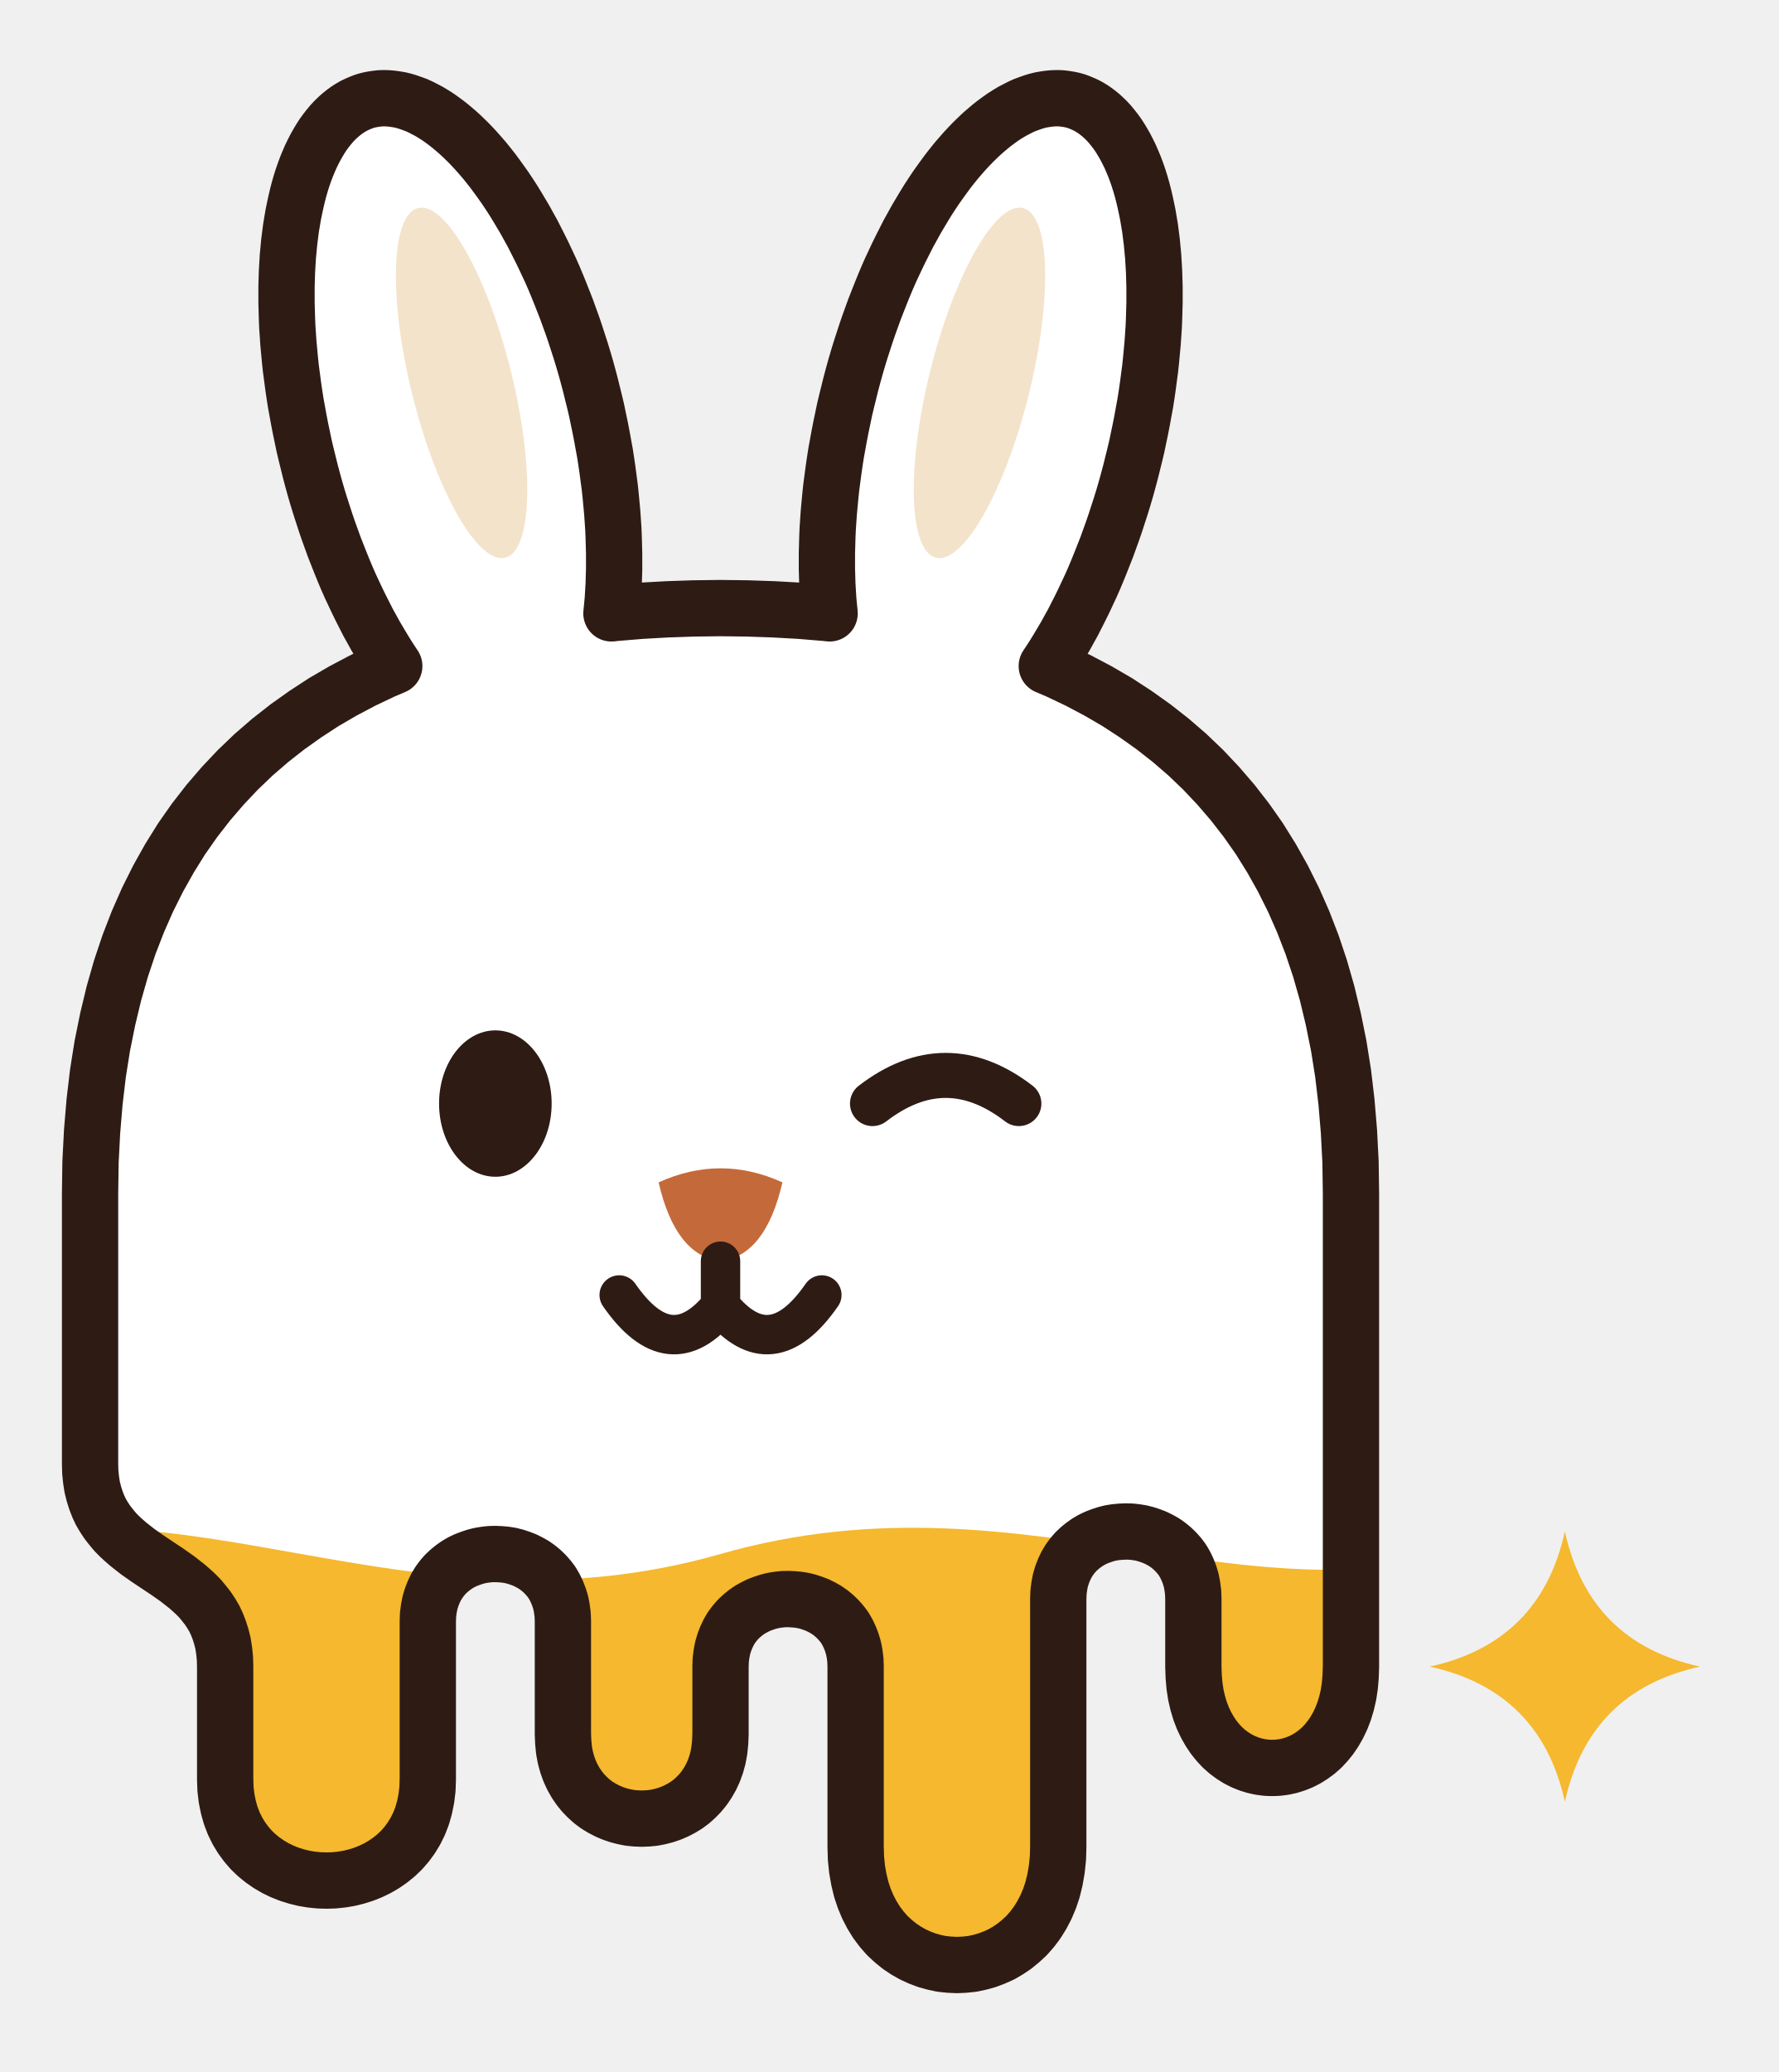
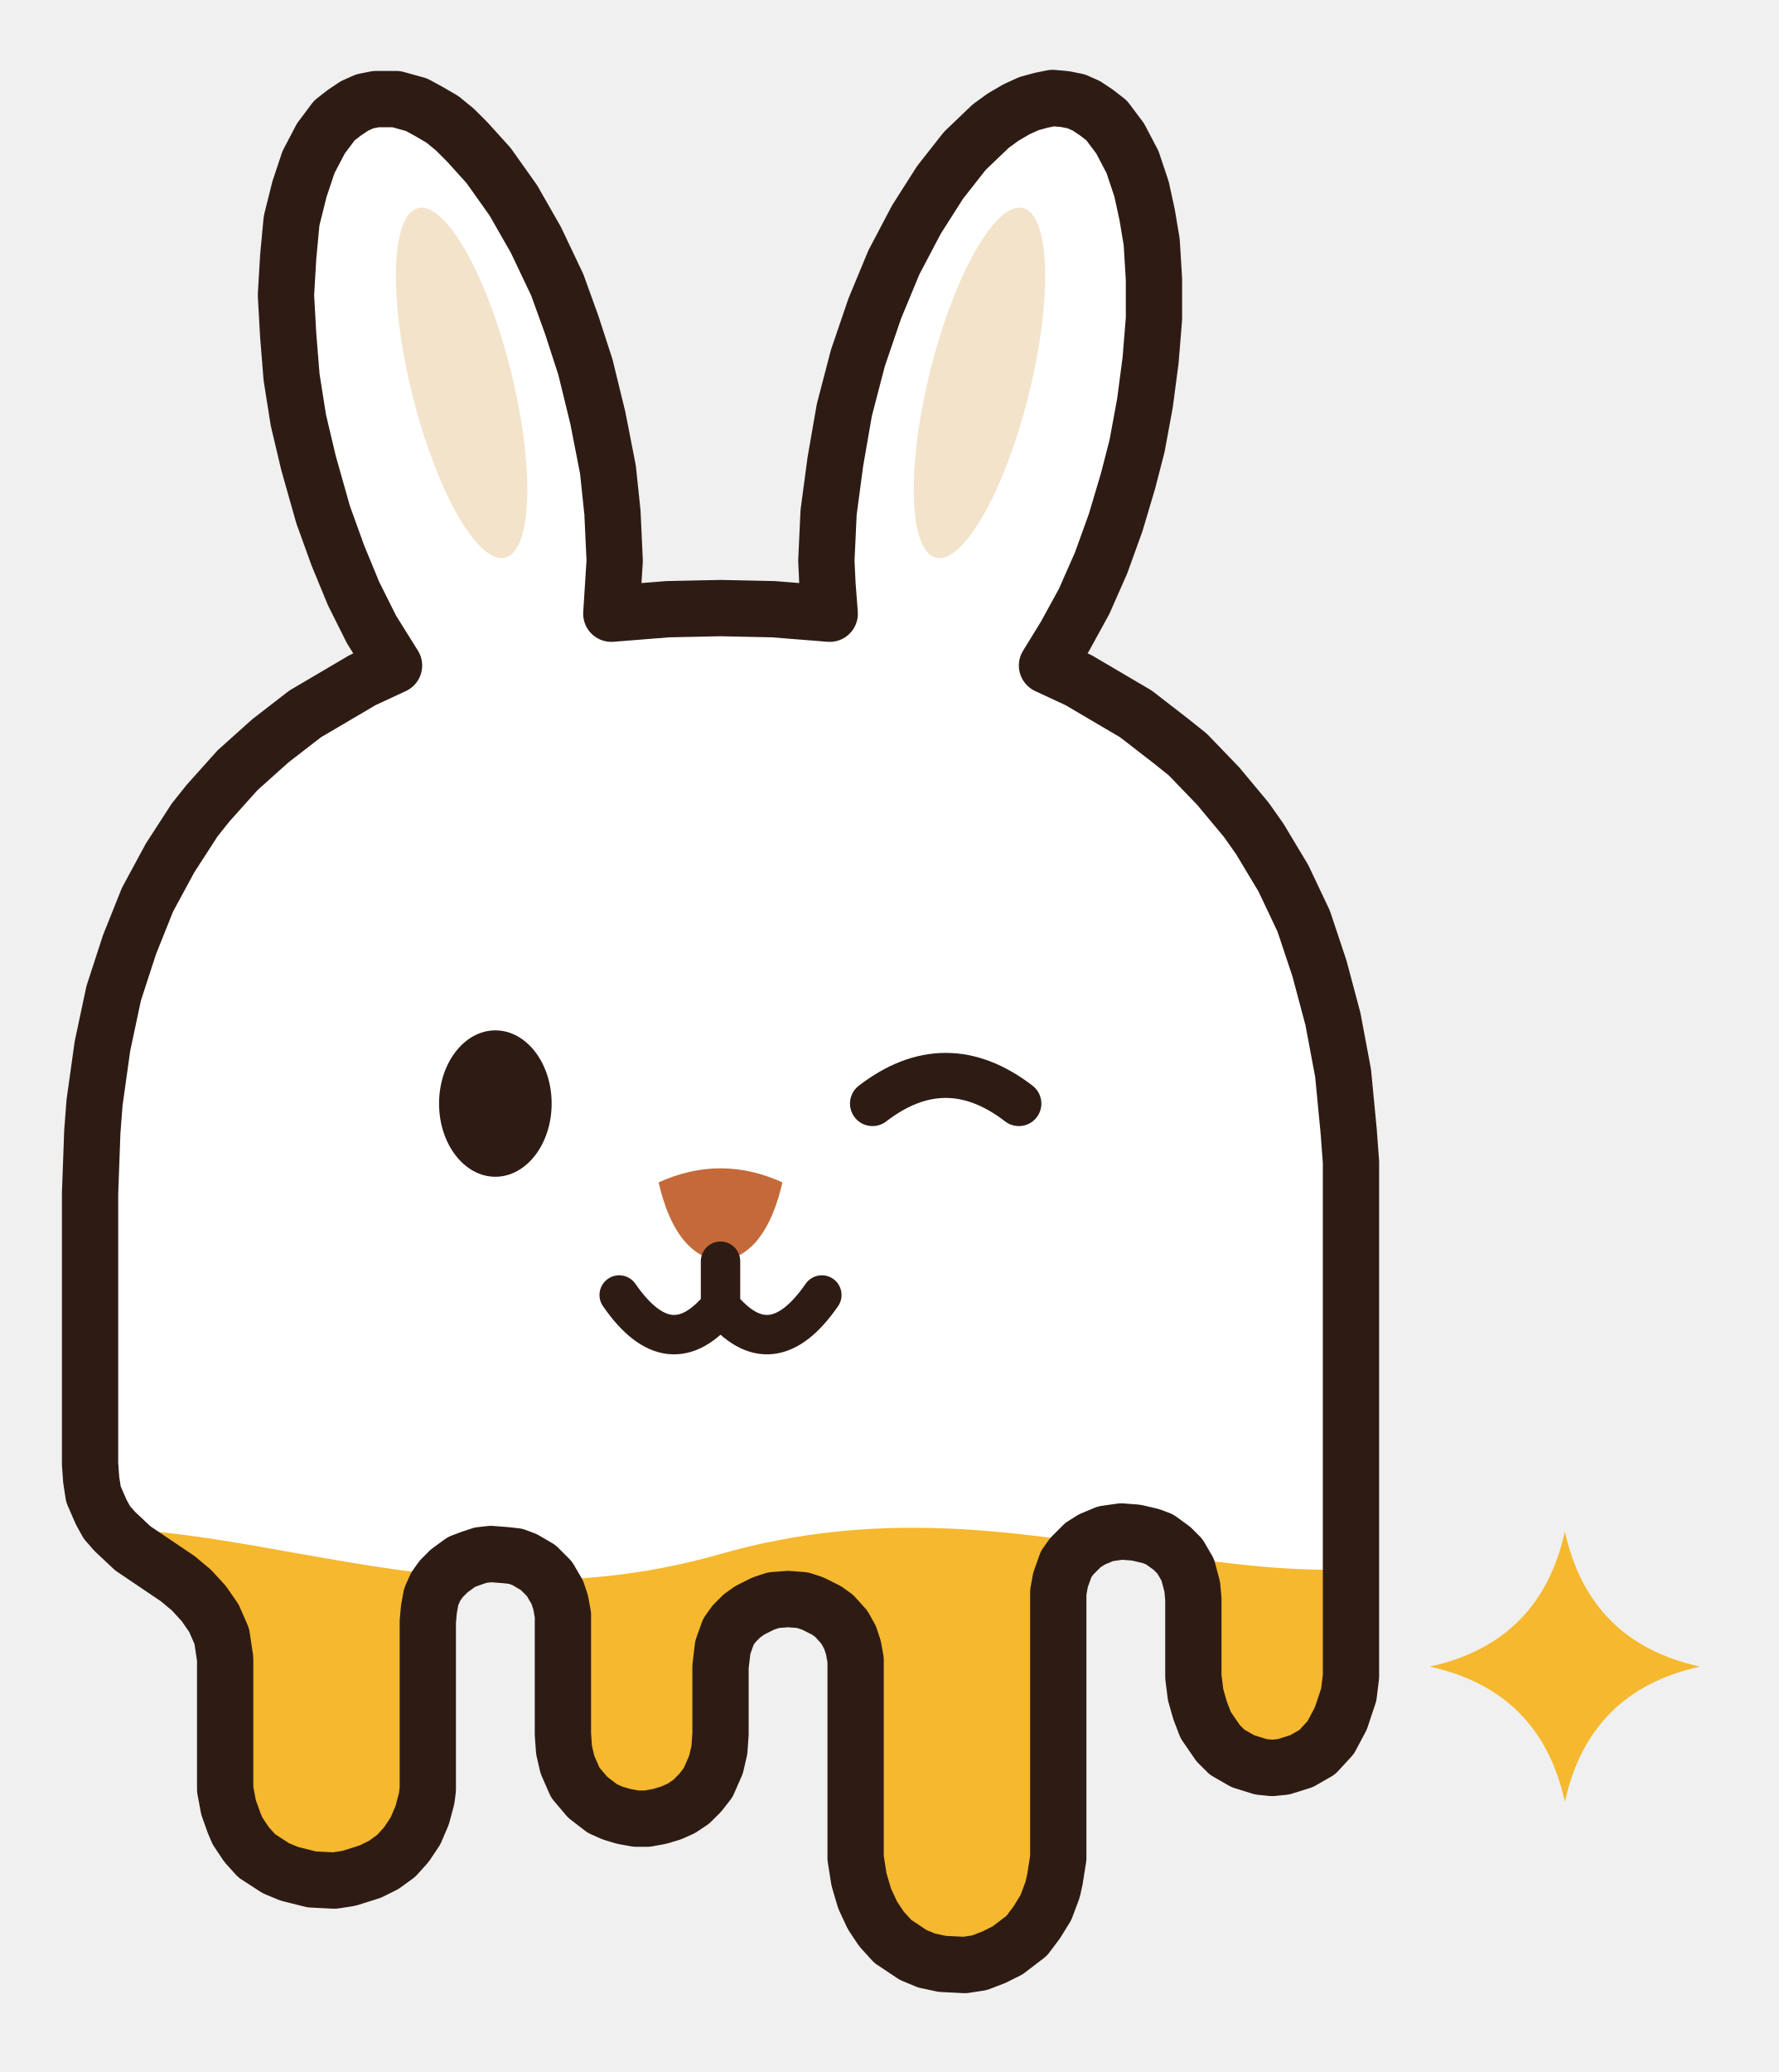
- <svg xmlns="http://www.w3.org/2000/svg" viewBox="36 2 158 184" width="158" height="184">
+ <svg xmlns="http://www.w3.org/2000/svg" xmlns:xlink="http://www.w3.org/1999/xlink" viewBox="36 2 158 184" width="158" height="184">
  <defs>
    <clipPath id="bcewink">
      <path d="M44 108 C44 70 68 56 100 56 C132 56 156 70 156 108 L156 150 C156 162 142 162 142 150 L142 144 C142 136 130 136 130 144 L130 166 C130 180 112 180 112 166 L112 150 C112 142 100 142 100 150 L100 156 C100 166 86 166 86 156 L86 146 C86 138 74 138 74 146 L74 160 C74 172 56 172 56 160 L56 150 C56 140 44 142 44 132 Z" />
    </clipPath>
+     <path id="uewink" d="M90.3 56.5 L90.6 51.8 L90.4 47.5 L90.0 43.7 L89.1 39.1 L88.0 34.6 L86.8 30.9 L85.5 27.3 L83.6 23.3 L81.6 19.8 L79.4 16.7 L77.5 14.6 L76.4 13.5 L75.3 12.6 L74.1 11.9 L73.0 11.3 L71.2 10.8 L69.4 10.8 L68.4 11.0 L67.5 11.4 L66.6 12.0 L65.7 12.7 L64.5 14.3 L63.4 16.4 L62.6 18.8 L61.9 21.6 L61.6 24.8 L61.4 28.2 L61.6 31.8 L61.9 35.5 L62.5 39.3 L63.4 43.1 L64.7 47.7 L66.0 51.3 L67.4 54.7 L69.0 57.9 L71.0 61.1 L68.2 62.4 L66.5 63.4 L63.1 65.4 L60.0 67.8 L57.1 70.4 L54.5 73.3 L53.3 74.8 L51.1 78.2 L49.1 81.9 L47.5 85.9 L46.1 90.2 L45.1 94.9 L44.4 99.9 L44.2 102.5 L44.0 108.0 L44.0 132.0 L44.1 133.4 L44.3 134.7 L45.0 136.3 L45.5 137.2 L46.2 138.0 L47.8 139.5 L51.8 142.2 L53.0 143.2 L54.1 144.4 L55.0 145.7 L55.7 147.3 L56.0 149.3 L56.0 160.0 L56.0 160.9 L56.3 162.5 L56.8 163.9 L57.1 164.6 L57.9 165.8 L58.8 166.8 L60.5 167.9 L61.7 168.4 L63.7 168.9 L65.7 169.0 L67.0 168.8 L68.9 168.2 L70.1 167.6 L71.2 166.8 L72.1 165.8 L72.9 164.6 L73.5 163.2 L73.9 161.7 L74.0 160.9 L74.0 146.0 L74.1 144.9 L74.3 143.8 L74.7 142.9 L75.2 142.2 L75.9 141.5 L77.0 140.7 L77.8 140.4 L78.7 140.1 L79.6 140.0 L80.9 140.1 L81.8 140.2 L82.6 140.5 L83.8 141.2 L84.8 142.2 L85.5 143.4 L85.8 144.3 L86.0 145.4 L86.0 156.0 L86.1 157.4 L86.4 158.7 L87.1 160.3 L88.2 161.6 L89.5 162.6 L90.4 163.0 L91.4 163.3 L92.5 163.5 L93.5 163.5 L94.6 163.3 L95.6 163.0 L96.5 162.6 L97.4 162.0 L98.2 161.2 L98.9 160.3 L99.6 158.7 L99.9 157.4 L100.0 156.0 L100.0 150.0 L100.2 148.3 L100.7 146.9 L101.2 146.2 L101.9 145.5 L102.6 145.0 L103.8 144.4 L104.7 144.1 L106.0 144.0 L107.3 144.1 L108.2 144.4 L109.4 145.0 L110.1 145.5 L111.0 146.5 L111.5 147.4 L111.8 148.3 L112.0 149.4 L112.0 167.0 L112.3 168.9 L112.8 170.6 L113.5 172.1 L114.3 173.3 L115.3 174.4 L117.1 175.6 L118.3 176.1 L119.7 176.4 L121.7 176.5 L123.0 176.3 L124.3 175.8 L125.5 175.2 L127.2 173.9 L128.1 172.7 L128.9 171.4 L129.5 169.8 L129.7 168.9 L130.0 167.0 L130.0 166.0 L130.0 143.4 L130.2 142.3 L130.7 140.9 L131.2 140.2 L132.2 139.2 L133.0 138.7 L134.2 138.2 L135.6 138.0 L136.9 138.1 L138.2 138.4 L139.0 138.7 L140.1 139.5 L140.8 140.2 L141.5 141.4 L141.9 142.9 L142.0 144.0 L142.0 150.9 L142.2 152.5 L142.6 153.9 L143.1 155.2 L144.2 156.8 L145.0 157.6 L146.4 158.4 L148.0 158.9 L149.0 159.0 L150.0 158.9 L151.6 158.4 L153.0 157.6 L154.2 156.3 L155.1 154.6 L155.8 152.5 L156.0 150.9 L156.0 105.2 L155.8 102.5 L155.3 97.3 L154.4 92.5 L153.2 88.0 L151.8 83.8 L150.0 80.0 L147.9 76.5 L146.7 74.8 L144.2 71.8 L141.5 69.0 L140.0 67.8 L136.9 65.4 L133.5 63.4 L131.8 62.4 L129.0 61.1 L130.6 58.5 L132.3 55.4 L133.8 52.0 L135.1 48.4 L136.2 44.7 L137.0 41.6 L137.7 37.8 L138.2 34.0 L138.5 30.3 L138.5 26.8 L138.3 23.5 L137.9 21.1 L137.4 18.8 L136.6 16.4 L135.5 14.3 L134.3 12.7 L133.4 12.0 L132.5 11.4 L131.6 11.0 L130.6 10.8 L129.5 10.7 L128.5 10.9 L127.4 11.2 L126.3 11.7 L125.1 12.4 L124.0 13.2 L121.7 15.4 L119.5 18.2 L117.4 21.5 L115.4 25.3 L113.7 29.4 L112.2 33.8 L111.0 38.4 L110.2 43.0 L109.6 47.5 L109.4 51.8 L109.5 53.9 L109.7 56.5 L104.7 56.1 L100.0 56.0 L95.3 56.1Z" />
  </defs>
-   <path d="M90.37 55.87 L90.43 55.23 L90.47 54.57 L90.51 53.90 L90.53 53.22 L90.55 52.53 L90.55 51.83 L90.55 51.13 L90.53 50.41 L90.51 49.69 L90.48 48.97 L90.43 48.23 L90.38 47.50 L90.31 46.75 L90.24 46.00 L90.16 45.25 L90.06 44.50 L89.96 43.74 L89.85 42.98 L89.73 42.21 L89.59 41.45 L89.45 40.68 L89.30 39.91 L89.14 39.15 L88.98 38.38 L88.80 37.62 L88.61 36.86 L88.42 36.09 L88.22 35.34 L88.01 34.58 L87.79 33.83 L87.56 33.08 L87.32 32.34 L87.08 31.60 L86.83 30.87 L86.57 30.15 L86.31 29.43 L86.03 28.72 L85.75 28.01 L85.47 27.32 L85.18 26.63 L84.88 25.95 L84.57 25.29 L84.26 24.63 L83.94 23.98 L83.62 23.35 L83.30 22.72 L82.96 22.11 L82.63 21.51 L82.28 20.92 L81.94 20.35 L81.59 19.78 L81.24 19.24 L80.88 18.70 L80.52 18.19 L80.15 17.68 L79.79 17.19 L79.42 16.72 L79.05 16.26 L78.67 15.82 L78.30 15.40 L77.92 14.99 L77.54 14.60 L77.16 14.23 L76.78 13.87 L76.40 13.54 L76.02 13.22 L75.64 12.92 L75.26 12.64 L74.88 12.37 L74.50 12.13 L74.12 11.90 L73.74 11.70 L73.37 11.51 L73.00 11.34 L72.62 11.20 L72.25 11.07 L71.89 10.96 L71.52 10.87 L71.16 10.81 L70.80 10.76 L70.45 10.73 L70.10 10.72 L69.75 10.73 L69.41 10.77 L69.08 10.82 L68.74 10.89 L68.41 10.98 L68.09 11.10 L67.78 11.23 L67.46 11.38 L67.16 11.55 L66.86 11.74 L66.57 11.95 L66.28 12.18 L66.00 12.43 L65.72 12.70 L65.46 12.98 L65.20 13.29 L64.95 13.61 L64.70 13.95 L64.47 14.31 L64.24 14.69 L64.02 15.08 L63.81 15.49 L63.60 15.92 L63.41 16.36 L63.22 16.82 L63.04 17.30 L62.87 17.79 L62.71 18.30 L62.56 18.82 L62.42 19.36 L62.29 19.91 L62.17 20.47 L62.05 21.05 L61.95 21.64 L61.85 22.24 L61.77 22.86 L61.69 23.49 L61.63 24.13 L61.57 24.77 L61.53 25.43 L61.49 26.10 L61.47 26.78 L61.45 27.47 L61.45 28.17 L61.45 28.87 L61.47 29.59 L61.49 30.31 L61.52 31.03 L61.57 31.77 L61.62 32.50 L61.69 33.25 L61.76 34.00 L61.84 34.75 L61.94 35.50 L62.04 36.26 L62.15 37.02 L62.27 37.79 L62.41 38.55 L62.55 39.32 L62.70 40.09 L62.86 40.85 L63.02 41.62 L63.20 42.38 L63.39 43.14 L63.58 43.91 L63.78 44.66 L63.99 45.42 L64.21 46.17 L64.44 46.92 L64.68 47.66 L64.92 48.40 L65.17 49.13 L65.43 49.85 L65.69 50.57 L65.97 51.28 L66.25 51.99 L66.53 52.68 L66.82 53.37 L67.12 54.05 L67.43 54.71 L67.74 55.37 L68.06 56.02 L68.38 56.65 L68.70 57.28 L69.04 57.89 L69.37 58.49 L69.72 59.08 L70.06 59.65 L70.41 60.22 L70.76 60.76 L71.02 61.15 L70.03 61.57 L68.22 62.43 L66.46 63.36 L64.76 64.35 L63.12 65.42 L61.53 66.55 L60.00 67.75 L58.53 69.02 L57.12 70.37 L55.78 71.79 L54.50 73.28 L53.28 74.85 L52.13 76.49 L51.06 78.21 L50.05 80.01 L49.11 81.89 L48.25 83.84 L47.46 85.88 L46.75 88.00 L46.12 90.20 L45.57 92.49 L45.09 94.86 L44.70 97.31 L44.40 99.85 L44.18 102.48 L44.04 105.19 L44.00 108.00 L44.00 132.00 L44.02 132.73 L44.09 133.41 L44.19 134.06 L44.34 134.66 L44.52 135.23 L44.73 135.77 L44.97 136.28 L45.25 136.75 L45.55 137.20 L45.88 137.62 L46.22 138.03 L46.59 138.41 L46.98 138.77 L47.38 139.12 L47.80 139.45 L48.22 139.78 L48.66 140.09 L49.10 140.40 L49.55 140.70 L50.00 141.00 L50.45 141.30 L50.90 141.60 L51.34 141.91 L51.78 142.22 L52.20 142.55 L52.62 142.88 L53.02 143.23 L53.41 143.59 L53.78 143.97 L54.12 144.38 L54.45 144.80 L54.75 145.25 L55.03 145.72 L55.27 146.23 L55.48 146.77 L55.66 147.34 L55.81 147.94 L55.91 148.59 L55.98 149.27 L56.00 150.00 L56.00 160.00 L56.03 160.88 L56.13 161.71 L56.29 162.50 L56.50 163.24 L56.77 163.94 L57.09 164.59 L57.46 165.20 L57.87 165.76 L58.32 166.28 L58.81 166.75 L59.34 167.18 L59.89 167.56 L60.47 167.90 L61.07 168.19 L61.70 168.44 L62.34 168.64 L62.99 168.80 L63.65 168.91 L64.33 168.98 L65.00 169.00 L65.67 168.98 L66.35 168.91 L67.01 168.80 L67.66 168.64 L68.30 168.44 L68.93 168.19 L69.53 167.90 L70.11 167.56 L70.66 167.18 L71.19 166.75 L71.68 166.28 L72.13 165.76 L72.54 165.20 L72.91 164.59 L73.23 163.94 L73.50 163.24 L73.71 162.50 L73.87 161.71 L73.97 160.88 L74.00 160.00 L74.00 146.00 L74.02 145.41 L74.09 144.86 L74.19 144.34 L74.34 143.84 L74.52 143.38 L74.73 142.94 L74.97 142.54 L75.25 142.16 L75.55 141.81 L75.88 141.50 L76.22 141.22 L76.59 140.96 L76.98 140.73 L77.38 140.54 L77.80 140.38 L78.22 140.24 L78.66 140.13 L79.10 140.06 L79.55 140.01 L80.00 140.00 L80.45 140.02 L80.90 140.06 L81.34 140.13 L81.78 140.24 L82.20 140.38 L82.62 140.54 L83.02 140.74 L83.41 140.96 L83.78 141.22 L84.12 141.50 L84.45 141.82 L84.75 142.16 L85.03 142.53 L85.27 142.94 L85.48 143.38 L85.66 143.84 L85.81 144.33 L85.91 144.86 L85.98 145.41 L86.00 146.00 L86.00 156.00 L86.03 156.73 L86.10 157.43 L86.22 158.08 L86.39 158.70 L86.60 159.28 L86.85 159.82 L87.14 160.33 L87.46 160.80 L87.81 161.23 L88.19 161.62 L88.59 161.98 L89.02 162.30 L89.48 162.58 L89.94 162.82 L90.43 163.03 L90.93 163.20 L91.44 163.33 L91.95 163.43 L92.48 163.48 L93.00 163.50 L93.52 163.48 L94.05 163.43 L94.56 163.33 L95.07 163.20 L95.57 163.03 L96.06 162.82 L96.52 162.58 L96.98 162.30 L97.41 161.98 L97.81 161.62 L98.19 161.23 L98.54 160.80 L98.86 160.33 L99.15 159.82 L99.40 159.28 L99.61 158.70 L99.78 158.08 L99.90 157.42 L99.97 156.73 L100.00 156.00 L100.00 150.00 L100.02 149.41 L100.09 148.86 L100.19 148.34 L100.34 147.84 L100.52 147.38 L100.73 146.94 L100.97 146.53 L101.25 146.16 L101.55 145.81 L101.88 145.50 L102.22 145.22 L102.59 144.96 L102.98 144.74 L103.38 144.54 L103.80 144.38 L104.22 144.24 L104.66 144.13 L105.10 144.06 L105.55 144.01 L106.00 144.00 L106.45 144.02 L106.90 144.06 L107.34 144.13 L107.78 144.24 L108.20 144.38 L108.62 144.54 L109.02 144.74 L109.41 144.96 L109.78 145.22 L110.12 145.50 L110.45 145.82 L110.75 146.16 L111.03 146.53 L111.27 146.94 L111.48 147.38 L111.66 147.84 L111.81 148.34 L111.91 148.86 L111.98 149.41 L112.00 150.00 L112.00 166.00 L112.03 167.02 L112.13 168.00 L112.29 168.91 L112.50 169.78 L112.77 170.59 L113.09 171.35 L113.46 172.06 L113.87 172.72 L114.32 173.32 L114.81 173.88 L115.34 174.37 L115.89 174.82 L116.47 175.21 L117.07 175.55 L117.70 175.84 L118.34 176.08 L118.99 176.26 L119.65 176.40 L120.33 176.47 L121.00 176.50 L121.67 176.47 L122.35 176.40 L123.01 176.26 L123.66 176.08 L124.30 175.84 L124.93 175.56 L125.53 175.21 L126.11 174.82 L126.66 174.37 L127.19 173.88 L127.68 173.32 L128.13 172.72 L128.54 172.06 L128.91 171.35 L129.23 170.59 L129.50 169.78 L129.71 168.91 L129.87 167.99 L129.97 167.02 L130.00 166.00 L130.00 144.00 L130.02 143.41 L130.09 142.86 L130.19 142.34 L130.34 141.84 L130.52 141.38 L130.73 140.94 L130.97 140.54 L131.25 140.16 L131.55 139.81 L131.88 139.50 L132.22 139.22 L132.59 138.96 L132.98 138.73 L133.38 138.54 L133.80 138.38 L134.22 138.24 L134.66 138.13 L135.10 138.06 L135.55 138.02 L136.00 138.00 L136.45 138.01 L136.90 138.06 L137.34 138.13 L137.78 138.24 L138.20 138.38 L138.62 138.54 L139.02 138.74 L139.41 138.96 L139.78 139.22 L140.12 139.50 L140.45 139.82 L140.75 140.16 L141.03 140.53 L141.27 140.94 L141.48 141.38 L141.66 141.84 L141.81 142.34 L141.91 142.86 L141.98 143.41 L142.00 144.00 L142.00 150.00 L142.03 150.88 L142.10 151.71 L142.22 152.50 L142.39 153.24 L142.60 153.94 L142.85 154.59 L143.14 155.20 L143.46 155.76 L143.81 156.28 L144.19 156.75 L144.59 157.18 L145.02 157.56 L145.48 157.90 L145.94 158.19 L146.43 158.44 L146.93 158.64 L147.44 158.80 L147.95 158.91 L148.48 158.98 L149.00 159.00 L149.52 158.98 L150.05 158.91 L150.56 158.80 L151.07 158.64 L151.57 158.44 L152.06 158.19 L152.52 157.90 L152.98 157.56 L153.41 157.18 L153.81 156.75 L154.19 156.28 L154.54 155.76 L154.86 155.20 L155.15 154.59 L155.40 153.94 L155.61 153.24 L155.78 152.50 L155.90 151.71 L155.97 150.88 L156.00 150.00 L156.00 108.00 L155.96 105.19 L155.82 102.48 L155.60 99.85 L155.30 97.31 L154.91 94.86 L154.43 92.49 L153.88 90.20 L153.25 88.00 L152.54 85.88 L151.75 83.84 L150.89 81.89 L149.95 80.01 L148.94 78.21 L147.87 76.49 L146.72 74.85 L145.50 73.28 L144.22 71.79 L142.88 70.37 L141.47 69.02 L140.00 67.75 L138.47 66.55 L136.88 65.42 L135.24 64.35 L133.54 63.36 L131.78 62.43 L129.97 61.57 L128.98 61.15 L129.24 60.76 L129.59 60.22 L129.94 59.65 L130.28 59.08 L130.63 58.49 L130.96 57.89 L131.30 57.28 L131.62 56.65 L131.94 56.02 L132.26 55.37 L132.57 54.71 L132.88 54.05 L133.18 53.37 L133.47 52.68 L133.75 51.99 L134.03 51.28 L134.31 50.57 L134.57 49.85 L134.83 49.13 L135.08 48.40 L135.32 47.66 L135.56 46.92 L135.79 46.17 L136.01 45.42 L136.22 44.66 L136.42 43.91 L136.61 43.14 L136.80 42.38 L136.98 41.62 L137.14 40.85 L137.30 40.09 L137.45 39.32 L137.59 38.55 L137.73 37.79 L137.85 37.02 L137.96 36.26 L138.06 35.50 L138.16 34.75 L138.24 34.00 L138.31 33.25 L138.38 32.50 L138.43 31.77 L138.48 31.03 L138.51 30.31 L138.53 29.59 L138.55 28.87 L138.55 28.17 L138.55 27.47 L138.53 26.78 L138.51 26.10 L138.47 25.43 L138.43 24.77 L138.37 24.13 L138.31 23.49 L138.23 22.86 L138.15 22.24 L138.05 21.64 L137.95 21.05 L137.83 20.47 L137.71 19.91 L137.58 19.36 L137.44 18.82 L137.29 18.30 L137.13 17.79 L136.96 17.30 L136.78 16.82 L136.59 16.36 L136.40 15.92 L136.19 15.49 L135.98 15.08 L135.76 14.69 L135.53 14.31 L135.30 13.95 L135.05 13.61 L134.80 13.29 L134.54 12.98 L134.28 12.70 L134.00 12.43 L133.72 12.18 L133.43 11.95 L133.14 11.74 L132.84 11.55 L132.54 11.38 L132.22 11.23 L131.91 11.10 L131.59 10.98 L131.26 10.89 L130.92 10.82 L130.59 10.77 L130.25 10.73 L129.90 10.72 L129.55 10.73 L129.20 10.76 L128.84 10.81 L128.48 10.87 L128.11 10.96 L127.75 11.07 L127.38 11.20 L127.00 11.34 L126.63 11.51 L126.26 11.70 L125.88 11.90 L125.50 12.13 L125.12 12.37 L124.74 12.64 L124.36 12.92 L123.98 13.22 L123.60 13.54 L123.22 13.87 L122.84 14.23 L122.46 14.60 L122.08 14.99 L121.70 15.40 L121.33 15.82 L120.95 16.26 L120.58 16.72 L120.21 17.19 L119.85 17.68 L119.48 18.19 L119.12 18.70 L118.76 19.24 L118.41 19.78 L118.06 20.35 L117.72 20.92 L117.37 21.51 L117.04 22.11 L116.70 22.72 L116.38 23.35 L116.06 23.98 L115.74 24.63 L115.43 25.29 L115.12 25.95 L114.82 26.63 L114.53 27.32 L114.25 28.01 L113.97 28.72 L113.69 29.43 L113.43 30.15 L113.17 30.87 L112.92 31.60 L112.68 32.34 L112.44 33.08 L112.21 33.83 L111.99 34.58 L111.78 35.34 L111.58 36.09 L111.39 36.86 L111.20 37.62 L111.02 38.38 L110.86 39.15 L110.70 39.91 L110.55 40.68 L110.41 41.45 L110.27 42.21 L110.15 42.98 L110.04 43.74 L109.94 44.50 L109.84 45.25 L109.76 46.00 L109.69 46.75 L109.62 47.50 L109.57 48.23 L109.52 48.97 L109.49 49.69 L109.47 50.41 L109.45 51.13 L109.45 51.83 L109.45 52.53 L109.47 53.22 L109.49 53.90 L109.53 54.57 L109.57 55.23 L109.63 55.87 L109.69 56.47 L109.34 56.43 L107.06 56.24 L104.74 56.11 L102.38 56.03 L100.00 56.00 L97.62 56.03 L95.26 56.11 L92.94 56.24 L90.66 56.43 L90.31 56.47Z" fill="#FFFFFF" />
+   <use xlink:href="#uewink" fill="#FFFFFF" />
  <path d="M30 140 C52 132 72 148 100 140 C128 132 148 148 172 138 V200 H30Z" fill="#F5B82E" clip-path="url(#bcewink)" />
-   <path d="M90.37 55.87 L90.43 55.23 L90.47 54.57 L90.51 53.90 L90.53 53.22 L90.55 52.53 L90.55 51.83 L90.55 51.13 L90.53 50.41 L90.51 49.69 L90.48 48.97 L90.43 48.23 L90.38 47.50 L90.31 46.75 L90.24 46.00 L90.16 45.25 L90.06 44.50 L89.96 43.74 L89.85 42.98 L89.73 42.21 L89.59 41.45 L89.45 40.68 L89.30 39.91 L89.14 39.15 L88.98 38.38 L88.80 37.62 L88.61 36.86 L88.42 36.09 L88.22 35.34 L88.01 34.58 L87.79 33.83 L87.56 33.08 L87.32 32.34 L87.08 31.60 L86.83 30.87 L86.57 30.15 L86.31 29.43 L86.03 28.72 L85.75 28.01 L85.47 27.32 L85.18 26.63 L84.88 25.95 L84.57 25.29 L84.26 24.63 L83.94 23.98 L83.62 23.35 L83.30 22.72 L82.96 22.11 L82.63 21.51 L82.28 20.92 L81.94 20.35 L81.59 19.78 L81.24 19.24 L80.88 18.70 L80.52 18.19 L80.15 17.68 L79.79 17.19 L79.42 16.72 L79.05 16.26 L78.67 15.82 L78.30 15.40 L77.92 14.99 L77.54 14.60 L77.16 14.23 L76.78 13.87 L76.40 13.54 L76.02 13.22 L75.64 12.92 L75.26 12.64 L74.88 12.37 L74.50 12.13 L74.12 11.90 L73.74 11.70 L73.37 11.51 L73.00 11.34 L72.62 11.20 L72.25 11.07 L71.89 10.96 L71.52 10.87 L71.16 10.81 L70.80 10.76 L70.45 10.73 L70.10 10.72 L69.75 10.73 L69.41 10.77 L69.08 10.82 L68.74 10.89 L68.41 10.98 L68.09 11.10 L67.78 11.23 L67.46 11.38 L67.16 11.55 L66.86 11.74 L66.57 11.95 L66.28 12.18 L66.00 12.43 L65.72 12.70 L65.46 12.98 L65.20 13.29 L64.95 13.61 L64.70 13.95 L64.47 14.31 L64.24 14.69 L64.02 15.08 L63.81 15.49 L63.60 15.92 L63.41 16.36 L63.22 16.82 L63.04 17.30 L62.87 17.79 L62.71 18.30 L62.56 18.82 L62.42 19.36 L62.29 19.91 L62.17 20.47 L62.05 21.05 L61.95 21.64 L61.85 22.24 L61.77 22.86 L61.69 23.49 L61.63 24.13 L61.57 24.77 L61.53 25.43 L61.49 26.10 L61.47 26.78 L61.45 27.47 L61.45 28.17 L61.45 28.87 L61.47 29.59 L61.49 30.31 L61.52 31.03 L61.57 31.77 L61.62 32.50 L61.69 33.25 L61.76 34.00 L61.84 34.75 L61.94 35.50 L62.04 36.26 L62.15 37.02 L62.27 37.79 L62.41 38.55 L62.55 39.32 L62.70 40.09 L62.86 40.85 L63.02 41.62 L63.20 42.38 L63.39 43.14 L63.58 43.91 L63.78 44.66 L63.99 45.42 L64.21 46.17 L64.44 46.92 L64.68 47.66 L64.92 48.40 L65.17 49.13 L65.43 49.85 L65.69 50.57 L65.97 51.28 L66.25 51.99 L66.53 52.68 L66.82 53.37 L67.12 54.05 L67.43 54.71 L67.74 55.37 L68.06 56.02 L68.38 56.65 L68.70 57.28 L69.04 57.89 L69.37 58.49 L69.72 59.08 L70.06 59.65 L70.41 60.22 L70.76 60.76 L71.02 61.15 L70.03 61.57 L68.22 62.43 L66.46 63.36 L64.76 64.35 L63.12 65.42 L61.53 66.55 L60.00 67.75 L58.53 69.02 L57.12 70.37 L55.78 71.79 L54.50 73.28 L53.28 74.85 L52.13 76.49 L51.06 78.21 L50.05 80.01 L49.11 81.89 L48.25 83.84 L47.46 85.88 L46.75 88.00 L46.12 90.20 L45.57 92.49 L45.09 94.86 L44.70 97.31 L44.40 99.85 L44.18 102.48 L44.04 105.19 L44.00 108.00 L44.00 132.00 L44.02 132.73 L44.09 133.41 L44.19 134.06 L44.34 134.66 L44.52 135.23 L44.73 135.77 L44.97 136.28 L45.25 136.75 L45.55 137.20 L45.88 137.62 L46.22 138.03 L46.59 138.41 L46.98 138.77 L47.38 139.12 L47.80 139.45 L48.22 139.78 L48.66 140.09 L49.10 140.40 L49.55 140.70 L50.00 141.00 L50.45 141.30 L50.90 141.60 L51.34 141.91 L51.78 142.22 L52.20 142.55 L52.62 142.88 L53.02 143.23 L53.41 143.59 L53.78 143.97 L54.12 144.38 L54.45 144.80 L54.75 145.25 L55.03 145.72 L55.27 146.23 L55.48 146.77 L55.66 147.34 L55.81 147.94 L55.91 148.59 L55.98 149.27 L56.00 150.00 L56.00 160.00 L56.03 160.88 L56.13 161.71 L56.29 162.50 L56.50 163.24 L56.77 163.94 L57.09 164.59 L57.46 165.20 L57.87 165.76 L58.32 166.28 L58.81 166.75 L59.34 167.18 L59.89 167.56 L60.47 167.90 L61.07 168.19 L61.70 168.44 L62.34 168.64 L62.99 168.80 L63.65 168.91 L64.33 168.98 L65.00 169.00 L65.67 168.98 L66.35 168.91 L67.01 168.80 L67.66 168.64 L68.30 168.44 L68.93 168.19 L69.53 167.90 L70.11 167.56 L70.66 167.18 L71.19 166.75 L71.68 166.28 L72.13 165.76 L72.54 165.20 L72.91 164.59 L73.23 163.94 L73.50 163.24 L73.71 162.50 L73.87 161.71 L73.97 160.88 L74.00 160.00 L74.00 146.00 L74.02 145.41 L74.09 144.86 L74.19 144.34 L74.34 143.84 L74.52 143.38 L74.73 142.94 L74.97 142.54 L75.25 142.16 L75.55 141.81 L75.88 141.50 L76.22 141.22 L76.59 140.96 L76.98 140.73 L77.38 140.54 L77.80 140.38 L78.22 140.24 L78.66 140.13 L79.10 140.06 L79.55 140.01 L80.00 140.00 L80.45 140.02 L80.90 140.06 L81.34 140.13 L81.78 140.24 L82.20 140.38 L82.62 140.54 L83.02 140.74 L83.41 140.96 L83.78 141.22 L84.12 141.50 L84.45 141.82 L84.75 142.16 L85.03 142.53 L85.27 142.94 L85.48 143.38 L85.66 143.84 L85.81 144.33 L85.91 144.86 L85.98 145.41 L86.00 146.00 L86.00 156.00 L86.03 156.73 L86.10 157.43 L86.22 158.08 L86.39 158.70 L86.60 159.28 L86.85 159.82 L87.14 160.33 L87.46 160.80 L87.81 161.23 L88.19 161.62 L88.59 161.98 L89.02 162.30 L89.48 162.58 L89.94 162.82 L90.43 163.03 L90.93 163.20 L91.44 163.33 L91.95 163.43 L92.48 163.48 L93.00 163.50 L93.52 163.48 L94.05 163.43 L94.56 163.33 L95.07 163.20 L95.57 163.03 L96.06 162.82 L96.52 162.58 L96.98 162.30 L97.41 161.98 L97.81 161.62 L98.19 161.23 L98.54 160.80 L98.86 160.33 L99.15 159.82 L99.40 159.28 L99.61 158.70 L99.78 158.08 L99.90 157.42 L99.97 156.73 L100.00 156.00 L100.00 150.00 L100.02 149.41 L100.09 148.86 L100.19 148.34 L100.34 147.84 L100.52 147.38 L100.73 146.94 L100.97 146.53 L101.25 146.16 L101.55 145.81 L101.88 145.50 L102.22 145.22 L102.59 144.96 L102.98 144.74 L103.38 144.54 L103.80 144.38 L104.22 144.24 L104.66 144.13 L105.10 144.06 L105.55 144.01 L106.00 144.00 L106.45 144.02 L106.90 144.06 L107.34 144.13 L107.78 144.24 L108.20 144.38 L108.62 144.54 L109.02 144.74 L109.41 144.96 L109.78 145.22 L110.12 145.50 L110.45 145.82 L110.75 146.16 L111.03 146.53 L111.27 146.94 L111.48 147.38 L111.66 147.84 L111.81 148.34 L111.91 148.86 L111.98 149.41 L112.00 150.00 L112.00 166.00 L112.03 167.02 L112.13 168.00 L112.29 168.91 L112.50 169.78 L112.77 170.59 L113.09 171.35 L113.46 172.06 L113.87 172.72 L114.32 173.32 L114.81 173.88 L115.34 174.37 L115.89 174.82 L116.47 175.21 L117.07 175.55 L117.70 175.84 L118.34 176.08 L118.99 176.26 L119.65 176.40 L120.33 176.47 L121.00 176.50 L121.67 176.47 L122.35 176.40 L123.01 176.26 L123.66 176.08 L124.30 175.84 L124.93 175.56 L125.53 175.21 L126.11 174.82 L126.66 174.37 L127.19 173.88 L127.68 173.32 L128.13 172.72 L128.54 172.06 L128.91 171.35 L129.23 170.59 L129.50 169.78 L129.71 168.91 L129.87 167.99 L129.97 167.02 L130.00 166.00 L130.00 144.00 L130.02 143.41 L130.09 142.86 L130.19 142.34 L130.34 141.84 L130.52 141.38 L130.73 140.94 L130.97 140.54 L131.25 140.16 L131.55 139.81 L131.88 139.50 L132.22 139.22 L132.59 138.96 L132.98 138.73 L133.38 138.54 L133.80 138.38 L134.22 138.24 L134.66 138.13 L135.10 138.06 L135.55 138.02 L136.00 138.00 L136.45 138.01 L136.90 138.06 L137.34 138.13 L137.78 138.24 L138.20 138.38 L138.62 138.54 L139.02 138.74 L139.41 138.96 L139.78 139.22 L140.12 139.50 L140.45 139.82 L140.75 140.16 L141.03 140.53 L141.27 140.94 L141.48 141.38 L141.66 141.84 L141.81 142.34 L141.91 142.86 L141.98 143.41 L142.00 144.00 L142.00 150.00 L142.03 150.88 L142.10 151.71 L142.22 152.50 L142.39 153.24 L142.60 153.94 L142.85 154.59 L143.14 155.20 L143.46 155.76 L143.81 156.28 L144.19 156.75 L144.59 157.18 L145.02 157.56 L145.48 157.90 L145.94 158.19 L146.43 158.44 L146.93 158.64 L147.44 158.80 L147.95 158.91 L148.48 158.98 L149.00 159.00 L149.52 158.98 L150.05 158.91 L150.56 158.80 L151.07 158.64 L151.57 158.44 L152.06 158.19 L152.52 157.90 L152.98 157.56 L153.41 157.18 L153.81 156.75 L154.19 156.28 L154.54 155.76 L154.86 155.20 L155.15 154.59 L155.40 153.94 L155.61 153.24 L155.78 152.50 L155.90 151.71 L155.97 150.88 L156.00 150.00 L156.00 108.00 L155.96 105.19 L155.82 102.48 L155.60 99.85 L155.30 97.31 L154.91 94.86 L154.43 92.49 L153.88 90.20 L153.25 88.00 L152.54 85.88 L151.75 83.84 L150.89 81.89 L149.95 80.01 L148.94 78.21 L147.87 76.49 L146.72 74.85 L145.50 73.28 L144.22 71.79 L142.88 70.37 L141.47 69.02 L140.00 67.75 L138.47 66.55 L136.88 65.42 L135.24 64.35 L133.54 63.36 L131.78 62.43 L129.97 61.57 L128.98 61.15 L129.24 60.76 L129.59 60.22 L129.94 59.65 L130.28 59.08 L130.63 58.49 L130.96 57.89 L131.30 57.28 L131.62 56.65 L131.94 56.02 L132.26 55.37 L132.57 54.71 L132.88 54.05 L133.18 53.37 L133.47 52.68 L133.75 51.99 L134.03 51.28 L134.31 50.57 L134.57 49.85 L134.83 49.13 L135.08 48.40 L135.32 47.66 L135.56 46.92 L135.79 46.17 L136.01 45.42 L136.22 44.66 L136.42 43.91 L136.61 43.14 L136.80 42.38 L136.98 41.62 L137.14 40.85 L137.30 40.09 L137.45 39.32 L137.59 38.55 L137.73 37.79 L137.85 37.02 L137.96 36.26 L138.06 35.50 L138.16 34.75 L138.24 34.00 L138.31 33.25 L138.38 32.50 L138.43 31.77 L138.48 31.03 L138.51 30.31 L138.53 29.59 L138.55 28.87 L138.55 28.17 L138.55 27.47 L138.53 26.78 L138.51 26.10 L138.47 25.43 L138.43 24.77 L138.37 24.13 L138.31 23.49 L138.23 22.86 L138.15 22.24 L138.05 21.64 L137.95 21.05 L137.83 20.47 L137.71 19.91 L137.58 19.36 L137.44 18.82 L137.29 18.30 L137.13 17.79 L136.96 17.30 L136.78 16.82 L136.59 16.36 L136.40 15.92 L136.19 15.49 L135.98 15.08 L135.76 14.69 L135.53 14.31 L135.30 13.95 L135.05 13.61 L134.80 13.29 L134.54 12.98 L134.28 12.70 L134.00 12.43 L133.72 12.18 L133.43 11.95 L133.14 11.74 L132.84 11.55 L132.54 11.38 L132.22 11.23 L131.91 11.10 L131.59 10.98 L131.26 10.89 L130.92 10.82 L130.59 10.77 L130.25 10.73 L129.90 10.72 L129.55 10.73 L129.20 10.76 L128.84 10.81 L128.48 10.87 L128.11 10.96 L127.75 11.07 L127.38 11.20 L127.00 11.34 L126.63 11.51 L126.26 11.70 L125.88 11.90 L125.50 12.13 L125.12 12.37 L124.74 12.64 L124.36 12.92 L123.98 13.22 L123.60 13.54 L123.22 13.87 L122.84 14.23 L122.46 14.60 L122.08 14.99 L121.70 15.40 L121.33 15.82 L120.95 16.26 L120.58 16.72 L120.21 17.19 L119.85 17.68 L119.48 18.19 L119.12 18.70 L118.76 19.24 L118.41 19.78 L118.06 20.35 L117.72 20.92 L117.37 21.51 L117.04 22.11 L116.70 22.72 L116.38 23.35 L116.06 23.98 L115.74 24.63 L115.43 25.29 L115.12 25.95 L114.82 26.63 L114.53 27.32 L114.25 28.01 L113.97 28.72 L113.69 29.43 L113.43 30.15 L113.17 30.87 L112.92 31.60 L112.68 32.34 L112.44 33.08 L112.21 33.83 L111.99 34.58 L111.78 35.34 L111.58 36.09 L111.39 36.86 L111.20 37.62 L111.02 38.38 L110.86 39.15 L110.70 39.91 L110.55 40.68 L110.41 41.45 L110.27 42.21 L110.15 42.98 L110.04 43.74 L109.94 44.50 L109.84 45.25 L109.76 46.00 L109.69 46.75 L109.62 47.50 L109.57 48.23 L109.52 48.97 L109.49 49.69 L109.47 50.41 L109.45 51.13 L109.45 51.83 L109.45 52.53 L109.47 53.22 L109.49 53.90 L109.53 54.57 L109.57 55.23 L109.63 55.87 L109.69 56.47 L109.34 56.43 L107.06 56.24 L104.74 56.11 L102.38 56.03 L100.00 56.00 L97.62 56.03 L95.26 56.11 L92.94 56.24 L90.66 56.43 L90.31 56.47Z" fill="none" stroke="#2E1C14" stroke-width="5" stroke-linejoin="round" />
+   <use xlink:href="#uewink" fill="none" stroke="#2E1C14" stroke-width="5" stroke-linejoin="round" />
  <ellipse cx="77" cy="36" rx="4.5" ry="16" transform="rotate(-14 77 36)" fill="#F3E3CB" />
  <ellipse cx="123" cy="36" rx="4.5" ry="16" transform="rotate(14 123 36)" fill="#F3E3CB" />
  <ellipse cx="80" cy="100" rx="5" ry="6.5" fill="#2E1C14" />
  <path d="M113.5 100 Q120 95 126.5 100" fill="none" stroke="#2E1C14" stroke-width="4" stroke-linecap="round" />
  <path d="M94.5 107 Q100 104.5 105.5 107 Q104 113.5 100 114 Q96 113.5 94.5 107Z" fill="#C46A3A" />
  <path d="M100 114 V118 M91 117 Q95.5 123.5 100 118 Q104.5 123.5 109 117" fill="none" stroke="#2E1C14" stroke-width="3.5" stroke-linecap="round" stroke-linejoin="round" />
  <path d="M175 138 Q177.16 147.84 187 150 Q177.16 152.16 175 162 Q172.84 152.16 163 150 Q172.84 147.84 175 138Z" fill="#F5B82E" />
</svg>
